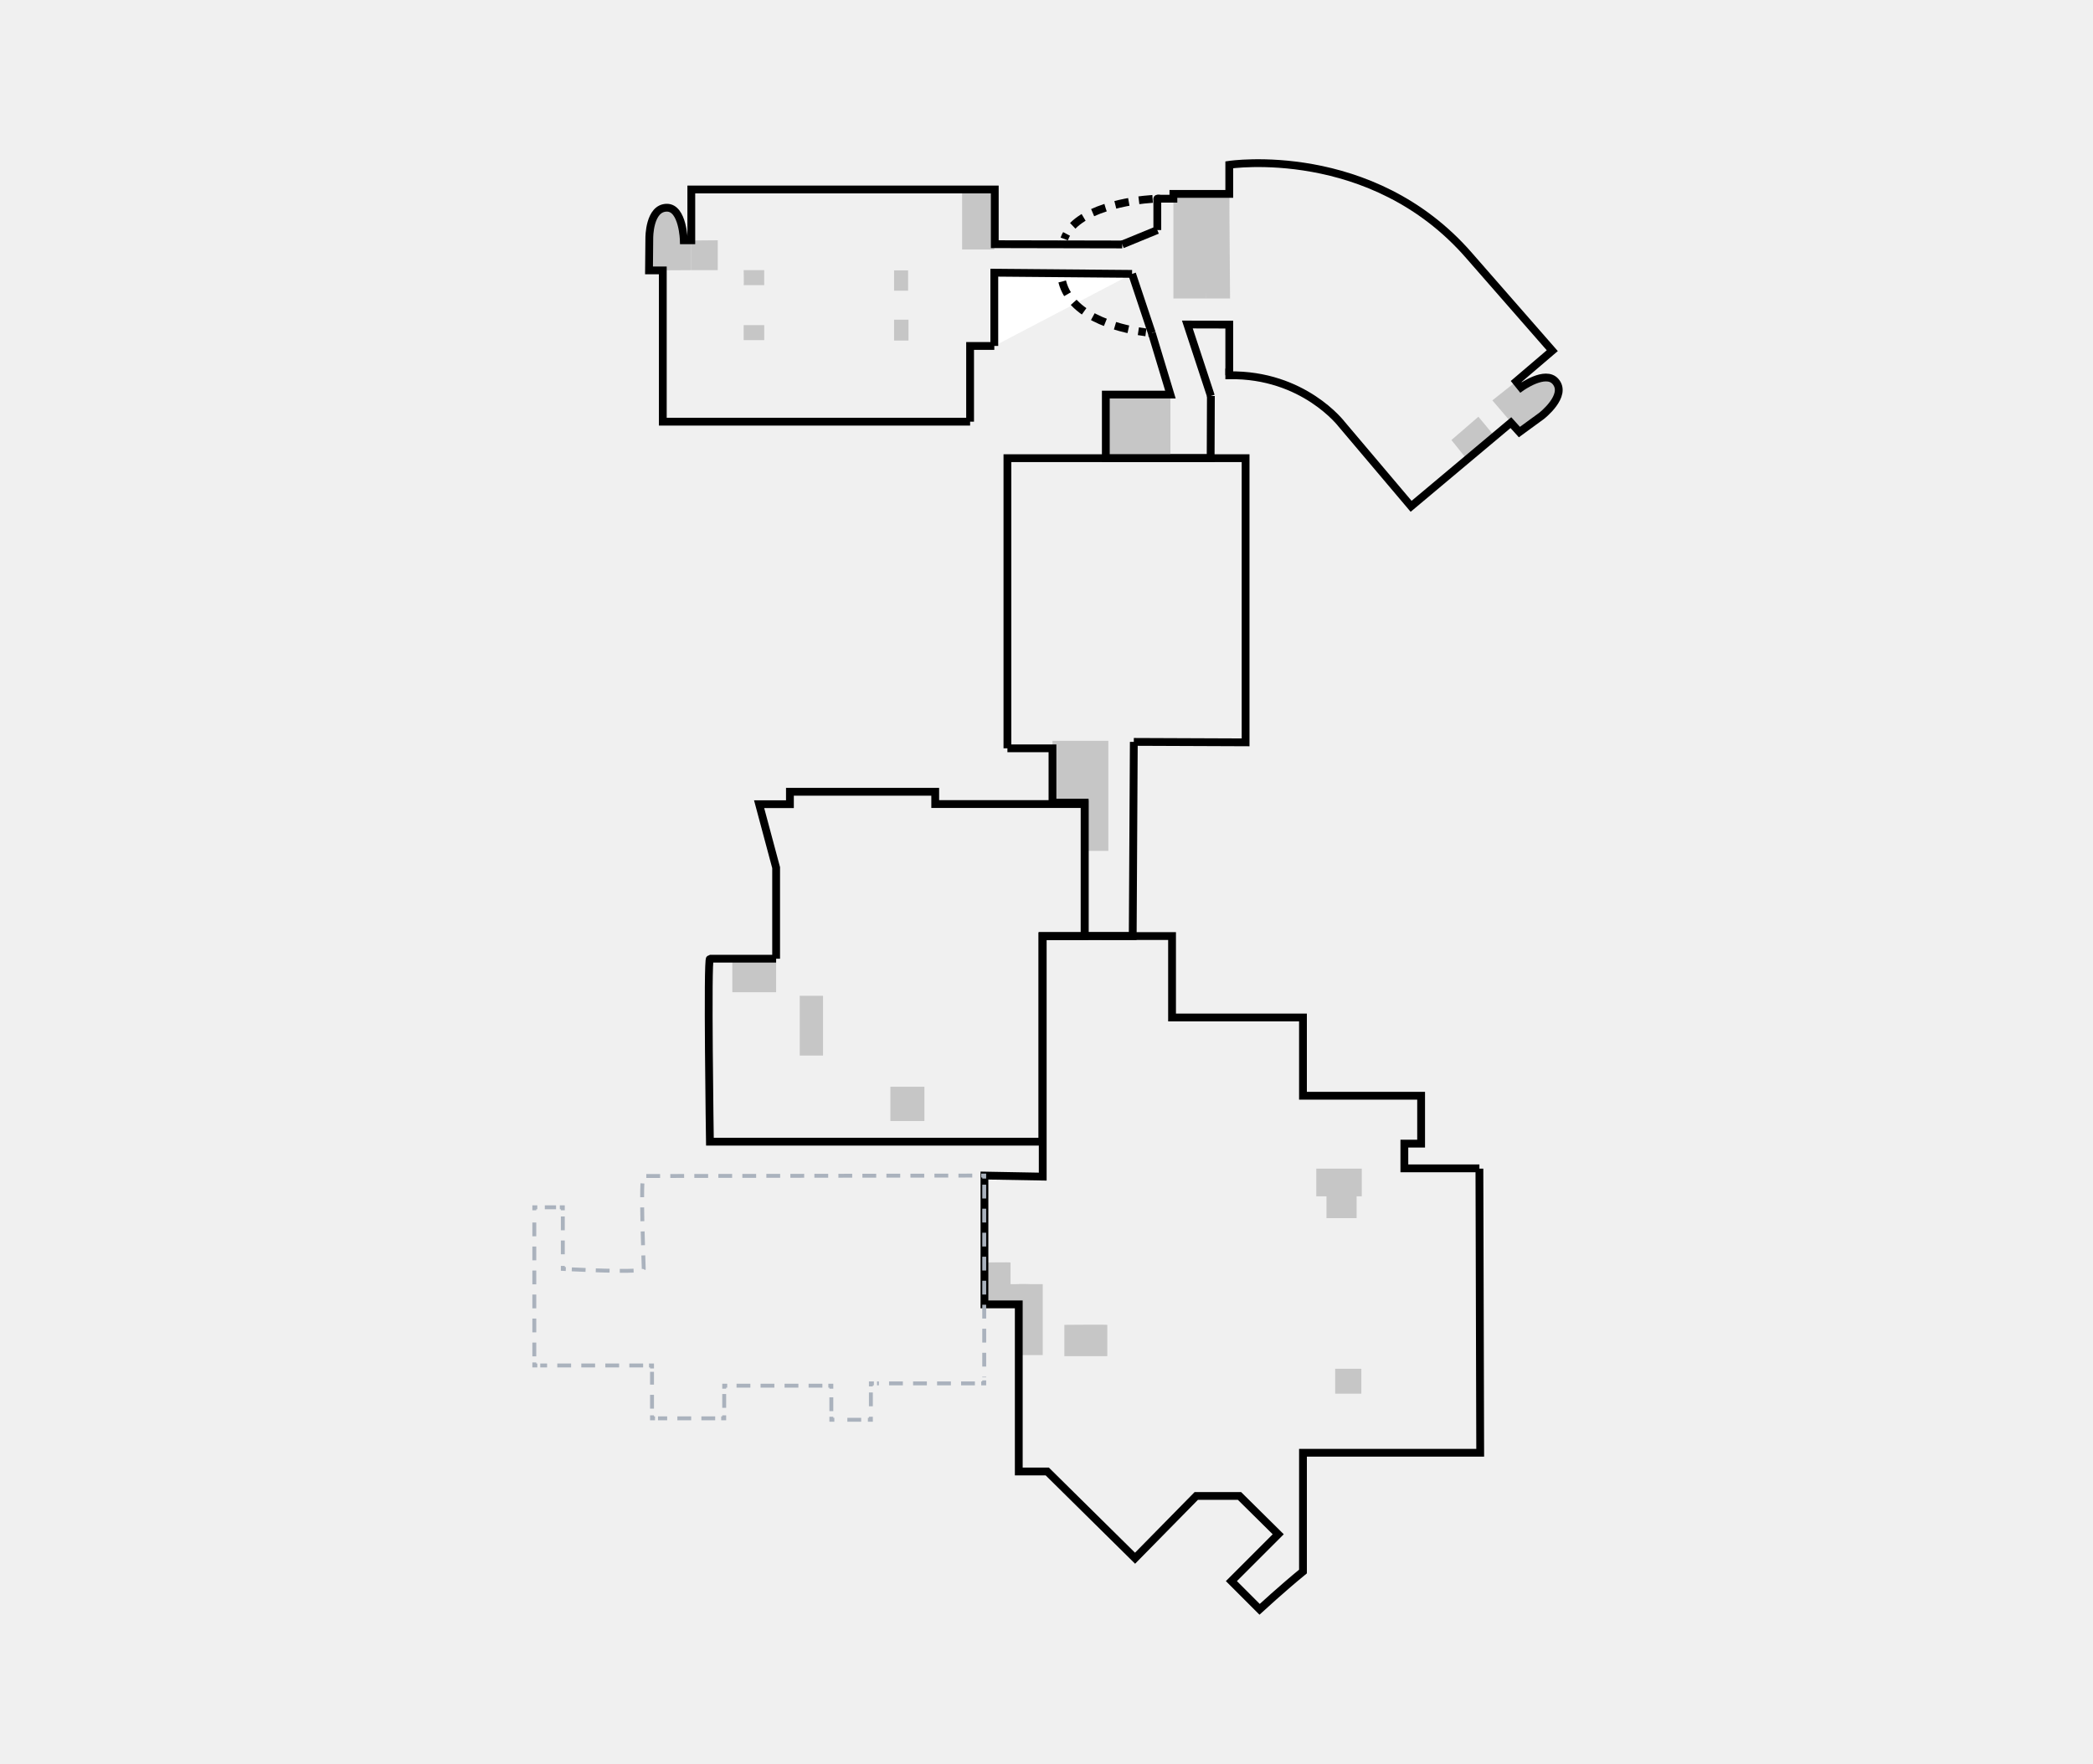
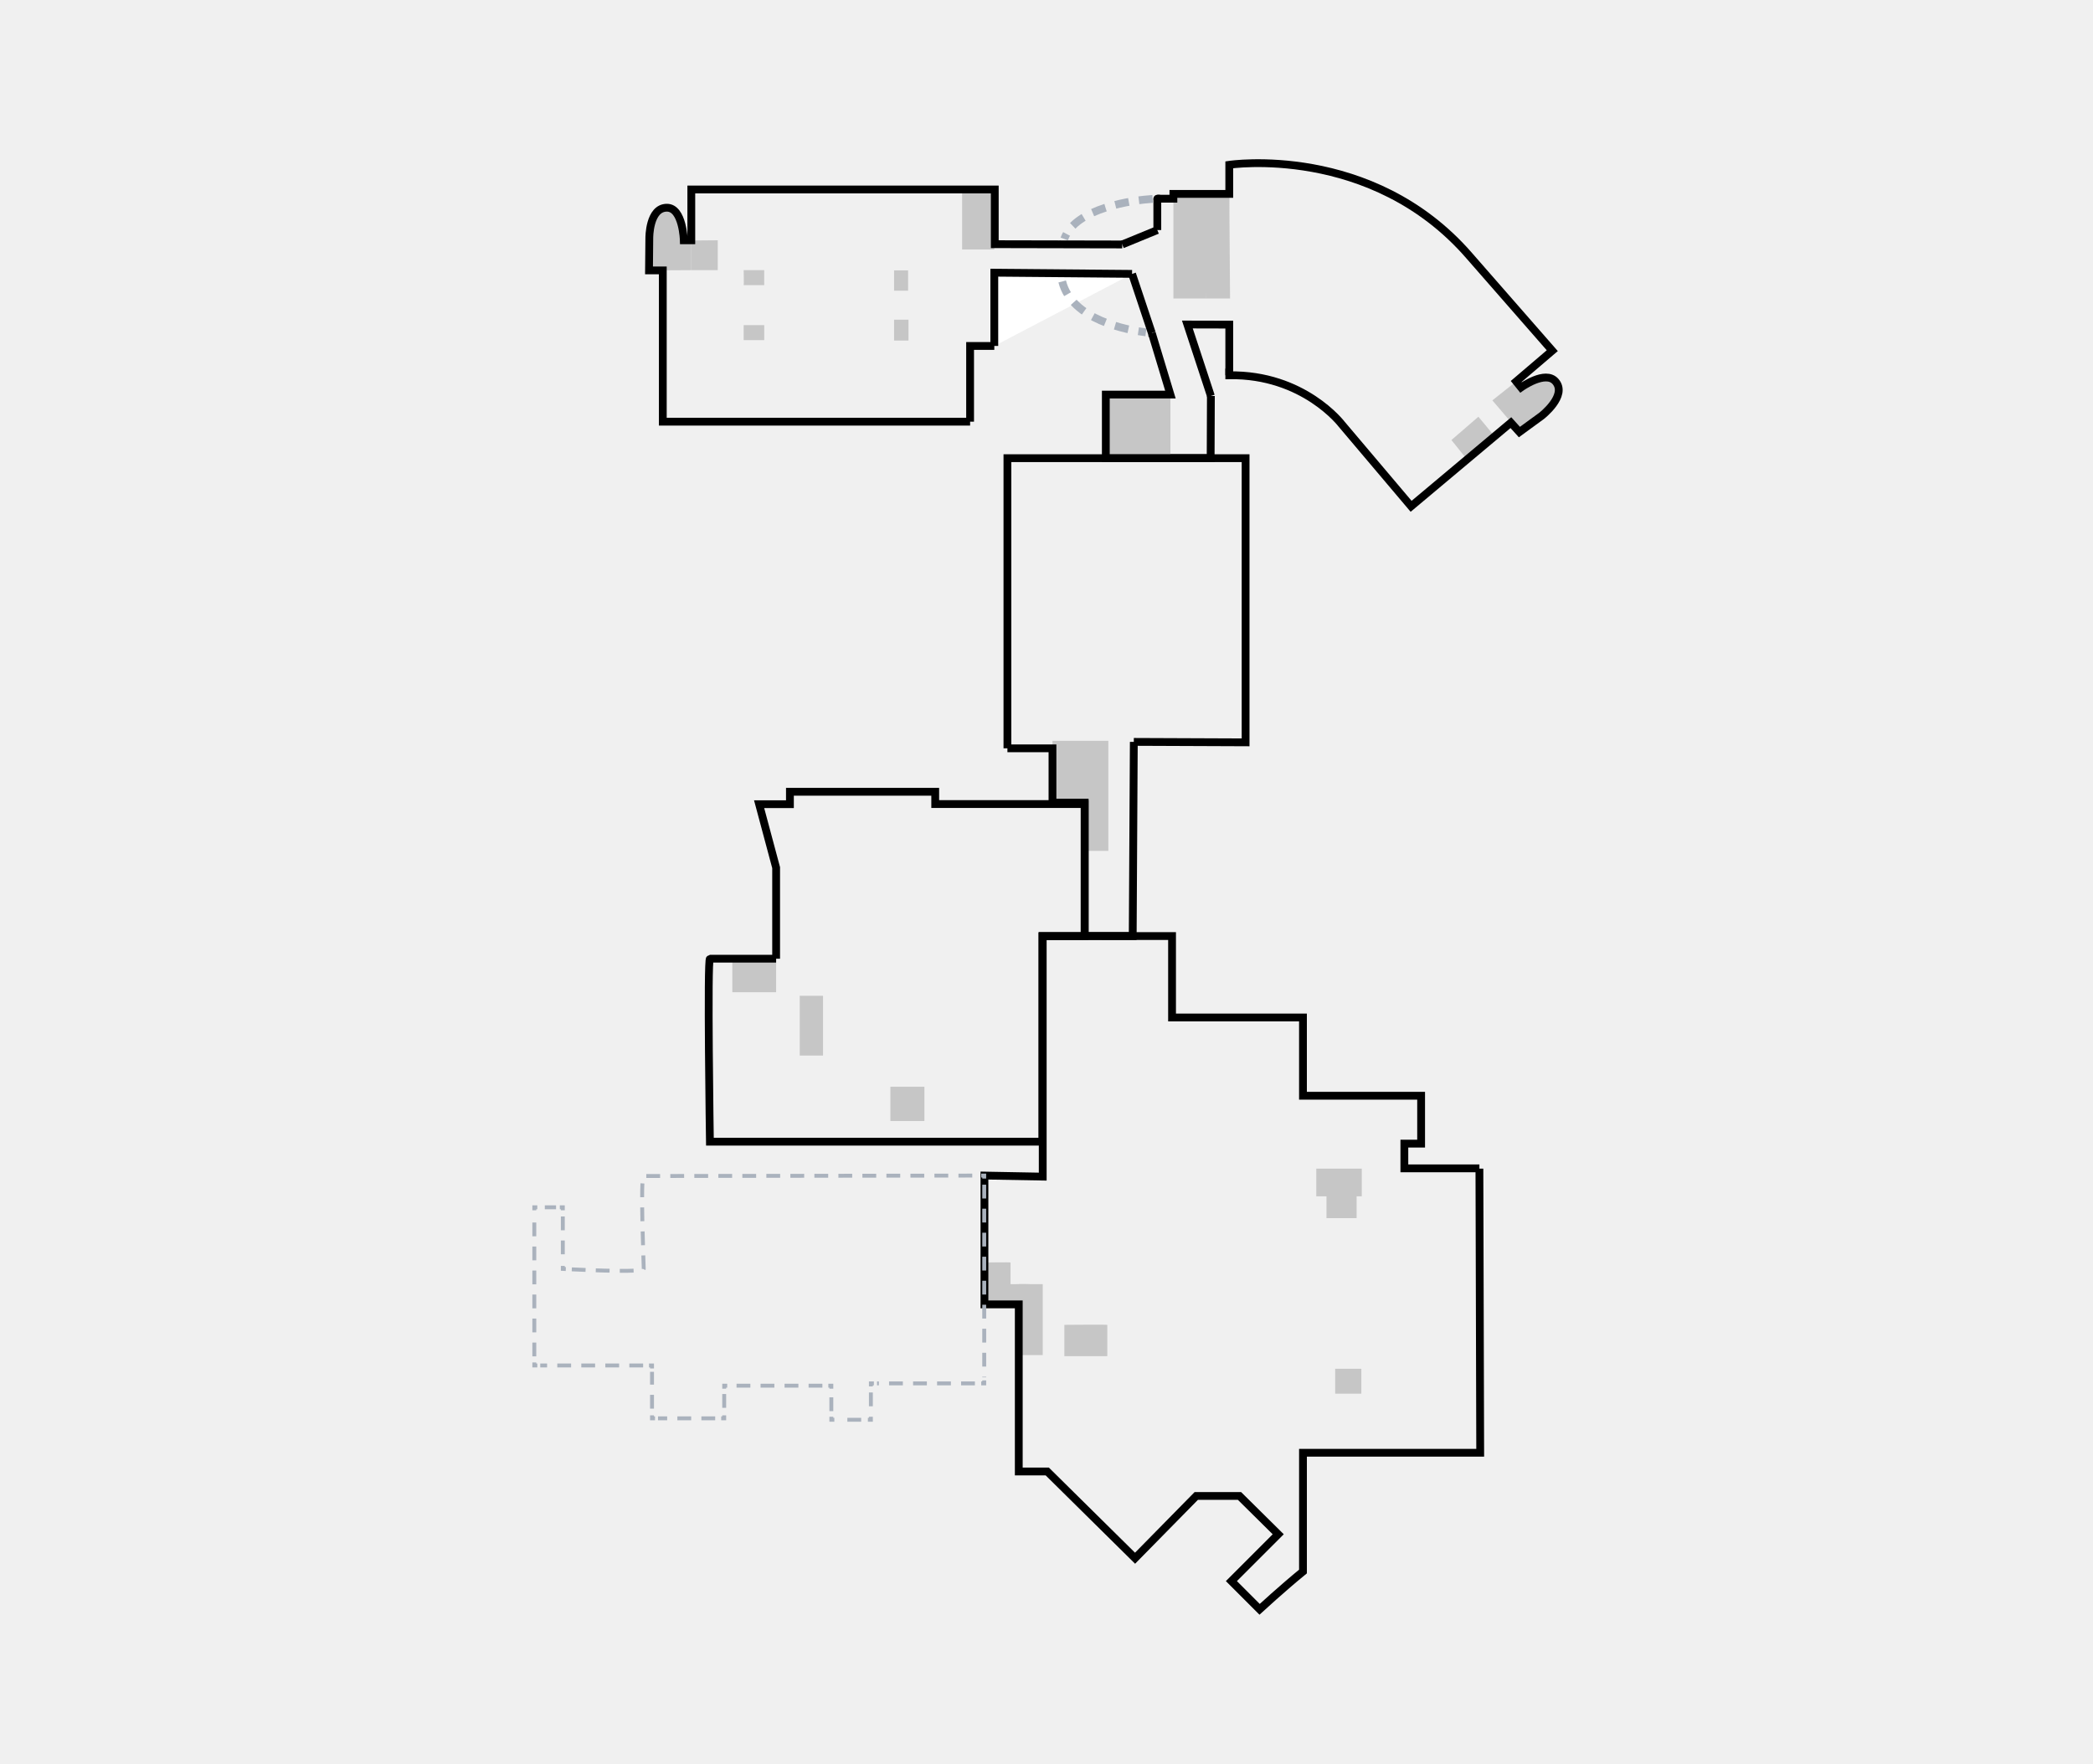
<svg xmlns="http://www.w3.org/2000/svg" viewBox="0 0 6973.28 5874.38">
  <defs>
    <style>
      .cls-1, .cls-2, .cls-3, .cls-4, .cls-5, .cls-6, .cls-7, .cls-8, .cls-9, .cls-10, .cls-11, .cls-12, .cls-13, .cls-14, .cls-15, .cls-16, .cls-17, .cls-18, .cls-19 {
        stroke: #000;
        stroke-miterlimit: 10;
      }

      .cls-1, .cls-2, .cls-3, .cls-4, .cls-5, .cls-6, .cls-7, .cls-8, .cls-9, .cls-10, .cls-12, .cls-13, .cls-14, .cls-15, .cls-16, .cls-17, .cls-18, .cls-19 {
        fill: none;
      }

      .cls-1, .cls-6, .cls-11, .cls-15 {
        stroke-width: 4px;
      }

      .cls-2 {
        stroke-dasharray: 0 0 19.59 19.59;
      }

      .cls-2, .cls-3, .cls-4, .cls-5, .cls-7, .cls-8, .cls-9, .cls-10, .cls-12, .cls-13, .cls-14, .cls-16, .cls-17, .cls-18, .cls-19 {
        stroke-width: 3px;
      }

      .cls-3 {
        stroke-dasharray: 0 0 22.31 22.31;
      }

      .cls-4 {
        stroke-dasharray: 0 0 22.35 22.35;
      }

      .cls-5 {
        stroke-dasharray: 0 0 18.71 18.71;
      }

      .cls-6 {
        stroke-dasharray: 0 0 19.73 19.73;
      }

      .cls-7 {
        stroke-dasharray: 0 0 20.59 20.59;
      }

      .cls-8 {
        stroke-dasharray: 0 0 17.75 17.75;
      }

      .cls-10 {
        stroke-dasharray: 0 0 20.24 20.24;
      }

      .cls-11 {
        fill: #fff;
      }

      .cls-12 {
        stroke-dasharray: 0 0 20.38 20.38;
      }

      .cls-13 {
        stroke-dasharray: 0 0 24.99 24.99;
      }

      .cls-14 {
        stroke-dasharray: 0 0 21.04 21.04;
      }

      .cls-15 {
        stroke-dasharray: 0 0 19.33 19.33;
      }

      .cls-16 {
        stroke-dasharray: 0 0 20.05 20.05;
      }

      .cls-17 {
        stroke-dasharray: 0 0 19.82 19.82;
      }

      .cls-18 {
        stroke-dasharray: 0 0 19.95 19.95;
      }

      .cls-20 {
        fill: #c6c6c6;
      }

      .cls-19 {
        stroke-dasharray: 0 0 20.28 20.28;
      }

      /* Web display: retain the supplied dashed geometry while increasing the
         line weight to remain legible in the six-panel Key Buildings view. */
      .cls-1, .cls-2, .cls-3, .cls-4, .cls-5, .cls-6, .cls-7, .cls-8, .cls-9, .cls-10, .cls-11, .cls-12, .cls-13, .cls-14, .cls-15, .cls-16, .cls-17, .cls-18, .cls-19 {
        stroke-width: 26px;
      }

      .cls-2, .cls-3, .cls-4, .cls-5, .cls-6, .cls-7, .cls-8, .cls-10, .cls-12, .cls-13, .cls-14, .cls-15, .cls-16, .cls-17, .cls-18, .cls-19 {
+         stroke: #aab2bd;
        stroke-dasharray: 46 34;
        stroke-linecap: butt;
      }

      #LEVEL_2_DASH, #LEVEL_2_DASH * {
        stroke: #aab2bd !important;
        stroke-width: 13px !important;
        stroke-dasharray: 46 34 !important;
        stroke-linecap: butt !important;
      }
    </style>
  </defs>
  <g id="east_wing_L1" data-name="east wing L1">
    <g id="Layer_3" data-name="Layer 3">
      <rect class="cls-20" x="3394.26" y="4278.3" width="79.8" height="236.42" />
      <rect class="cls-20" x="4385.45" y="3893.52" width="151.61" height="92.21" />
      <rect class="cls-20" x="4419.45" y="3976.86" width="100.47" height="81.57" />
      <path class="cls-20" d="m3546.16,4518.26v-104.33s143.03-1.18,143.03,0v104.33h-143.03Z" />
      <rect class="cls-20" x="4448.41" y="4560.23" width="87.18" height="83.04" />
      <path class="cls-20" d="m3279.9,4345.02v-138.72s86.88-1.58,86.88,0v138.72h-86.88Z" />
      <path class="cls-20" d="m3343.72,4343.91v-65.28s86.88-.75,86.88,0v65.28h-86.88Z" />
    </g>
    <g id="Layer_2" data-name="Layer 2">
      <path class="cls-1" d="m4928.94,3892.64h-250.02v-82.45h55.85v-159.58h-393.64v-260.66h-436.19v-271.3h-430.88v801.47l-194.16-3.54v429.11h114.36v556.77h94.87l292.57,289.03,203.92-207.46h144.02l129.05,127.66-156.03,156.03,93.98,93.98s77.14-70.92,144.51-125.89v-395.7h590.47l-2.66-946.57" />
    </g>
  </g>
  <g id="PERRY_L3" data-name="PERRY L3">
    <g id="Layer_3-2" data-name="Layer 3">
      <polyline class="cls-20" points="3506.56 2673.95 3506.56 2468.16 3692.77 2468.16 3692.77 2834.8 3613.8 2834.8 3613.8 2673.95" />
    </g>
    <g id="Layer_2-2" data-name="Layer 2">
      <polyline class="cls-1" points="3777.55 2471.74 3773.9 3118.65 3613.75 3118.52 3613.8 2673.95 3506.56 2673.95 3506.56 2493.18 3356.44 2493.18" />
      <polyline class="cls-1" points="3356.44 2493.18 3356.44 1526.55 4149.97 1526.55 4149.97 2473.27 3777.55 2471.74" />
    </g>
  </g>
  <g id="NW_WING_L1" data-name="NW WING L1">
    <g id="Layer_3-3" data-name="Layer 3">
      <polygon class="cls-20" points="2585.84 3191.74 2585.84 3305.7 2439.8 3305.7 2439.8 3194.04 2585.84 3191.74" />
      <rect class="cls-20" x="2966.52" y="3620.68" width="113.36" height="114.13" />
    </g>
    <g id="Layer_2-3" data-name="Layer 2">
      <path class="cls-1" d="m3602.01,3118.98h-129.19v684.77h-1107.58s-9.19-609.7,0-609.7h220.6" />
      <rect class="cls-20" x="2664.48" y="3317.61" width="77.62" height="199.15" />
      <polyline class="cls-1" points="2585.84 3194.04 2585.84 2890.72 2529.16 2679.32 2631.8 2679.32 2631.8 2637.95 3115.88 2637.95 3115.88 2678.86 3613.75 2678.86 3613.75 2839.66 3613.75 2904.51 3613.75 3118.52 3602.01 3118.98 3602.01 3118.98" />
    </g>
  </g>
  <g id="LEVEL_2_DASH" data-name="LEVEL 2 DASH">
    <g>
      <path class="cls-9" d="m3269.14,3916.59c6.54,0,10-.01,10-.01v10" />
      <line class="cls-12" x1="3279.14" y1="3946.96" x2="3279.14" y2="4588.81" />
      <polyline class="cls-9" points="3279.14 4599 3279.14 4609 3269.14 4609" />
      <line class="cls-14" x1="3248.1" y1="4609" x2="2922.04" y2="4609" />
      <polyline class="cls-9" points="2911.52 4609 2901.52 4609 2901.52 4619" />
      <line class="cls-10" x1="2901.52" y1="4639.24" x2="2901.52" y2="4710.07" />
      <polyline class="cls-9" points="2901.52 4720.19 2901.52 4730.19 2891.52 4730.19" />
      <line class="cls-4" x1="2869.17" y1="4730.19" x2="2790.95" y2="4730.19" />
      <polyline class="cls-9" points="2779.78 4730.19 2769.78 4730.19 2769.78 4720.19" />
      <line class="cls-5" x1="2769.78" y1="4701.48" x2="2769.78" y2="4636.01" />
      <polyline class="cls-9" points="2769.78 4626.66 2769.78 4616.66 2759.78 4616.66" />
      <line class="cls-17" x1="2739.96" y1="4616.66" x2="2432.75" y2="4616.66" />
      <polyline class="cls-9" points="2422.84 4616.66 2412.84 4616.66 2412.84 4626.66" />
      <line class="cls-8" x1="2412.84" y1="4644.41" x2="2412.84" y2="4706.55" />
      <polyline class="cls-9" points="2412.84 4715.43 2412.84 4725.43 2402.84 4725.43" />
      <line class="cls-16" x1="2382.79" y1="4725.43" x2="2192.35" y2="4725.43" />
      <polyline class="cls-9" points="2182.33 4725.43 2172.33 4725.43 2172.33 4715.43" />
      <line class="cls-3" x1="2172.33" y1="4693.12" x2="2172.33" y2="4570.42" />
      <polyline class="cls-9" points="2172.33 4559.26 2172.33 4549.26 2162.33 4549.26" />
      <line class="cls-2" x1="2142.74" y1="4549.26" x2="1799.95" y2="4549.26" />
      <polyline class="cls-9" points="1790.16 4549.26 1780.16 4549.26 1780.16 4539.26" />
      <line class="cls-19" x1="1780.16" y1="4518.98" x2="1780.16" y2="4042.42" />
      <polyline class="cls-9" points="1780.16 4032.28 1780.16 4022.28 1790.16 4022.28" />
      <line class="cls-13" x1="1815.15" y1="4022.28" x2="1852.64" y2="4022.28" />
      <polyline class="cls-9" points="1865.14 4022.28 1875.14 4022.28 1875.14 4032.28" />
      <line class="cls-7" x1="1875.14" y1="4052.87" x2="1875.14" y2="4207.27" />
      <path class="cls-9" d="m1875.14,4217.56v10s3.61.2,9.98.52" />
      <path class="cls-18" d="m1905.05,4229.07c70.21,3.35,239.71,10.22,239.71-1.51,0-14.79-12.18-309.45,0-309.45,11.21,0,963.72-1.3,1114.4-1.5" />
    </g>
  </g>
  <g id="OCC_L2-L4" data-name="OCC L2-L4">
    <g id="Layer_3-4" data-name="Layer 3">
      <polygon class="cls-20" points="2391.31 800.53 2391.31 900.1 2303.23 900.1 2303.23 801.3 2391.31 800.53" />
      <rect class="cls-20" x="3205.53" y="631.25" width="107.23" height="199.91" />
      <path class="cls-20" d="m2477.7,900.1h68.43v49.96s-69.45,0-68.43,0,0-49.96,0-49.96Z" />
      <rect class="cls-20" x="2477.69" y="1083.17" width="68.44" height="50.04" />
      <rect class="cls-20" x="2978.8" y="1065.13" width="48" height="69.45" />
      <rect class="cls-20" x="2978.8" y="900.87" width="46.72" height="67.66" />
      <path class="cls-20" d="m2303.23,801.3h-25.02s-4.09-106.72-56.17-109.28-59.74,94.72-59.74,94.72v114.13l140.94-.77v-98.81h-.01Z" />
    </g>
    <g id="Layer_2-4" data-name="Layer 2">
      <path class="cls-1" d="m3738.99,814.45l-424.7-.9v-182.3h-1011.06v169.28h-25.02s-2.91-108.47-56.17-108.51c-59.74-.05-58.72,101.11-58.72,101.11l-1.02,107.74h45.96v504h1023.83" />
      <polyline class="cls-11" points="3312.76 1152.62 3312.76 908.53 3771.73 912.49" />
      <polyline class="cls-1" points="3312.76 1152.62 3232.08 1152.62 3232.08 1404.87" />
    </g>
  </g>
  <g id="MOB_L2" data-name="MOB L2">
    <g id="Layer_3-5" data-name="Layer 3">
      <polygon class="cls-20" points="3909.46 645.94 3909.46 994.45 4018.99 994.45 4018.99 740.15 4094.31 740.15 4095.59 645.94 3909.46 645.94" />
      <path class="cls-20" d="m4979.35,1453.8c.45-.38-53.73-65.39-53.73-65.39l-89.87,77.62,51.88,64.7,91.72-76.93h0Z" />
      <path class="cls-20" d="m5051.5,1270.96l16.09,19.91s72-61.27,116.17-18.38-43.86,109.97-43.86,109.97l-77.67,57.01-90.09-105.61,79.37-62.9h0Z" />
      <rect class="cls-20" x="3684.27" y="1314.62" width="215.23" height="211.4" />
      <polyline class="cls-20" points="4018.99 994.45 4095.59 994.45 4098.22 994.45 4095.59 645.94 3998.15 720.74 4018.22 987.56" />
    </g>
    <g id="Layer_2-5" data-name="Layer 2">
      <line class="cls-1" x1="4095.59" y1="1228.07" x2="4095.59" y2="1250.27" />
      <polyline class="cls-1" points="3837.46 1109.34 3899.5 1314.62 3684.27 1314.62 3684.27 1526.03 4033.54 1526.03 4034.31 1319.22" />
      <g>
        <path class="cls-1" d="m3534.64,908.53c.19,3.38.48,6.7.86,9.96" />
        <path class="cls-6" d="m3539.02,937.91c31.77,128.1,217.27,161.72,278.7,169.39" />
        <path class="cls-1" d="m3827.51,1108.43c6.38.67,9.95.91,9.95.91" />
      </g>
      <line class="cls-1" x1="3738.99" y1="814.45" x2="3855.84" y2="766.45" />
      <line class="cls-1" x1="3855.84" y1="662.03" x2="3855.84" y2="766.45" />
      <g>
        <path class="cls-1" d="m3855.84,662.03c-4.34,0,12.03,0,3.65,0" />
        <path class="cls-15" d="m3840.17,662.65c-63.61,4.01-257.24,29.67-294.3,133.3" />
        <path class="cls-1" d="m3543.04,805.19c-.82,3.19-1.49,6.46-2.02,9.79" />
      </g>
      <path class="cls-1" d="m4034.31,1319.22l-78.34-238.05,139.61.35v168.77c248.17-3.83,374.55,163.15,374.55,163.15l231.32,273.45,332.43-278.81,28.34,31.4,73.53-53.62s87.57-67.91,46.72-114.89c-33.7-38.75-114.89,19.91-114.89,19.91l-16.09-19.91,120.26-102.64-277.28-317.11c-325.28-373.79-798.89-302.18-798.89-302.18v96.9h-186.13v16.09h-53.61" />
    </g>
    <line class="cls-1" x1="3771.73" y1="912.49" x2="3837.46" y2="1109.34" />
  </g>
</svg>
